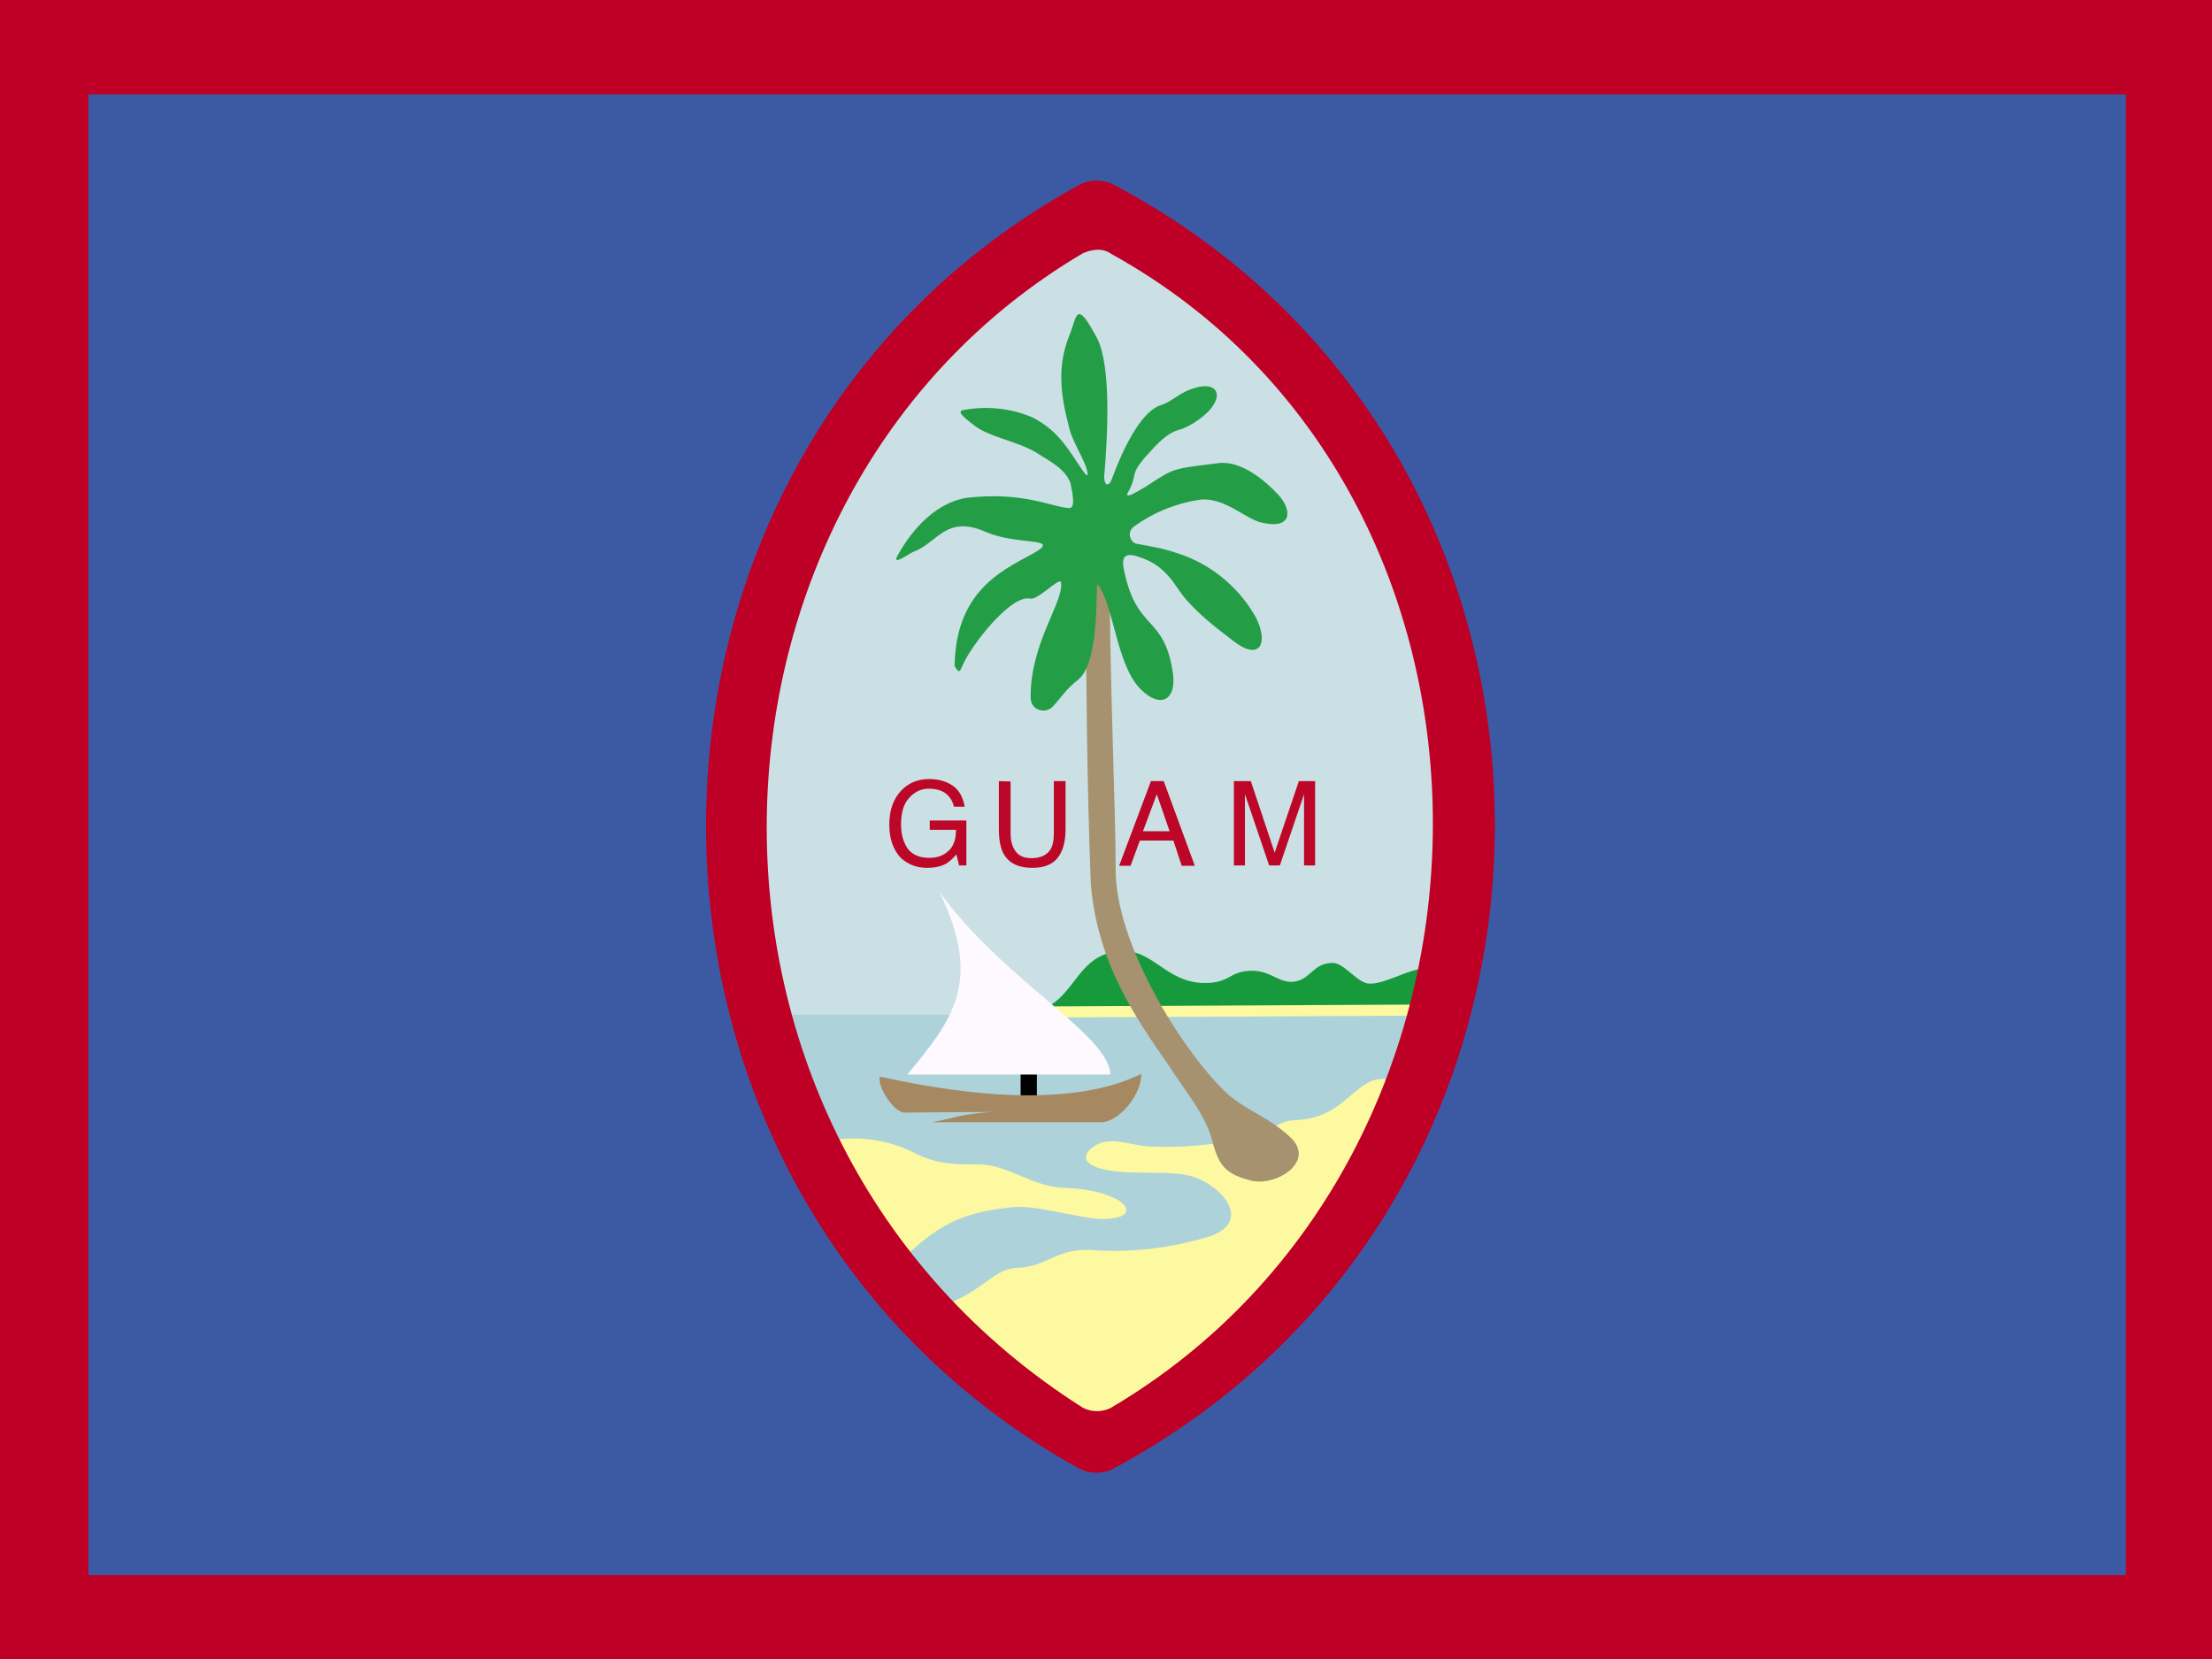
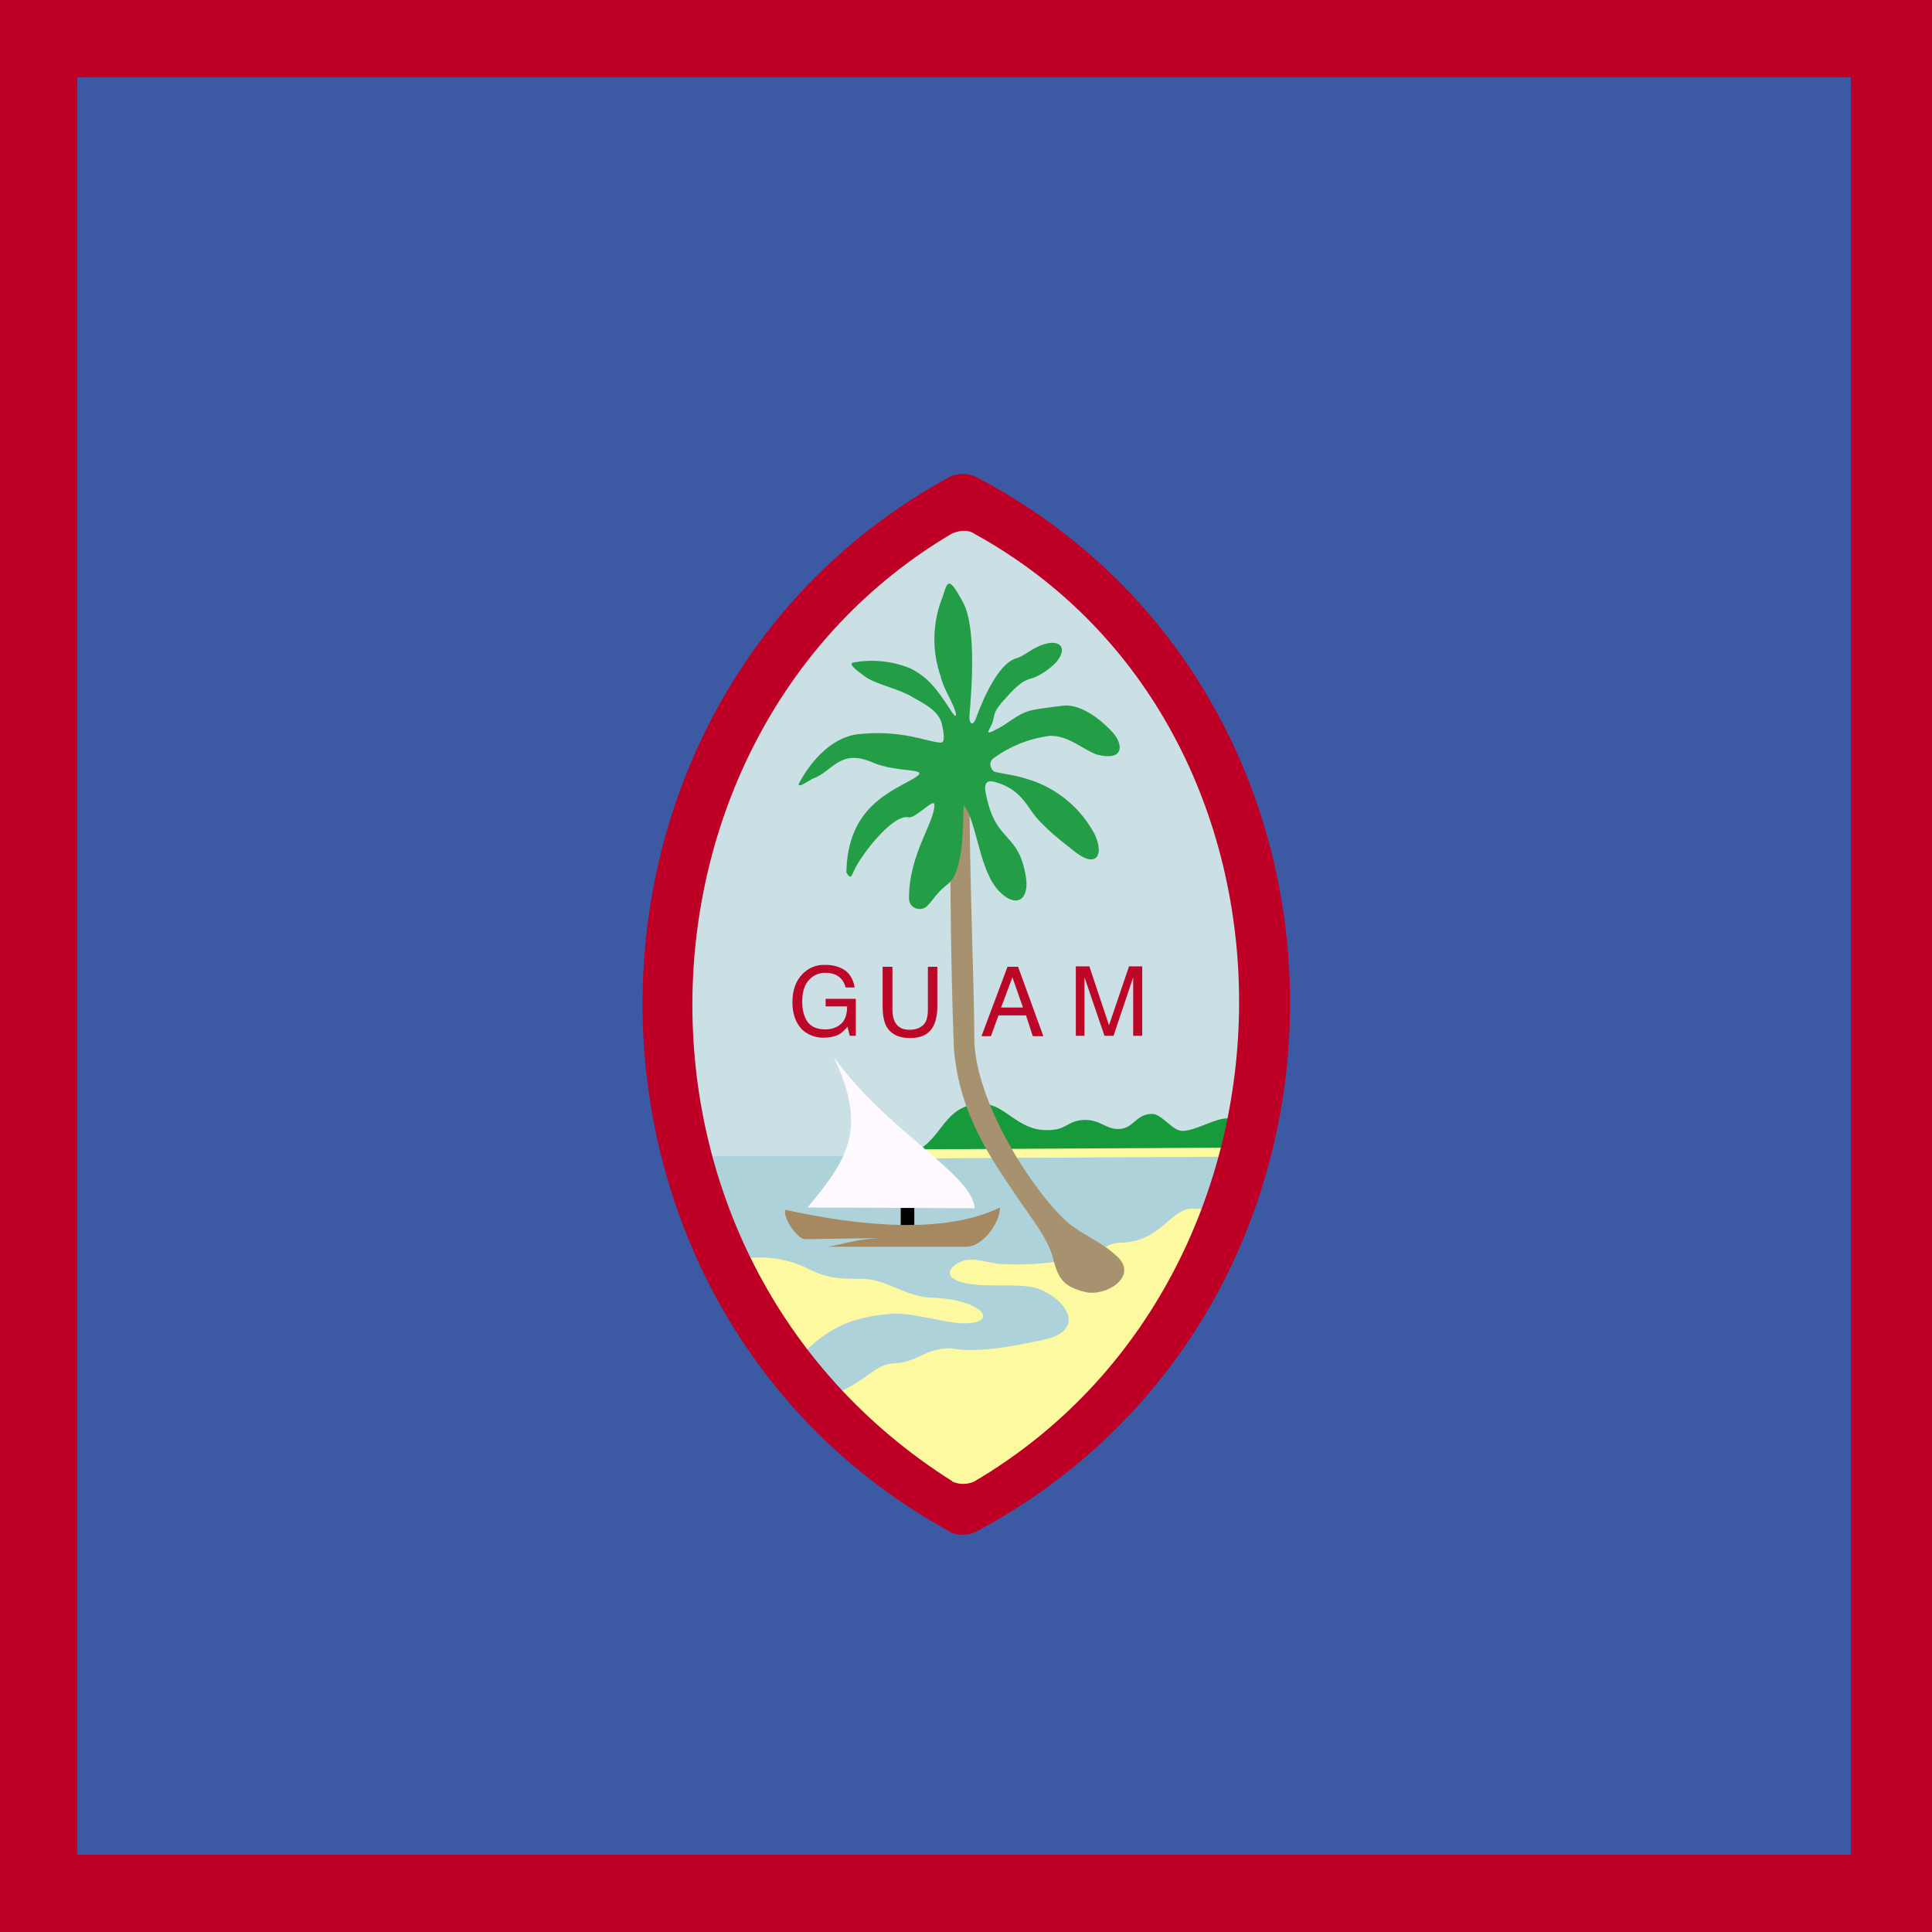
- <svg xmlns="http://www.w3.org/2000/svg" id="flag-icons-gu" viewBox="0 0 640 480">
-   <path fill="#be0027" fill-rule="evenodd" d="M0 0h640v480H0z" />
-   <path fill="#3b5aa3" fill-rule="evenodd" d="M25.6 27.3h589.5v428.4H25.6z" />
-   <path fill="#cbe0e5" fill-rule="evenodd" d="M314.4 413.2a10 10 0 0 0 8.4.1c137.8-73.3 137.8-274.3.1-346.6a10 10 0 0 0-8.7.2c-134.3 73.4-134.7 272.1.1 346.3z" />
-   <path fill="#add2d9" fill-rule="evenodd" d="M314.4 416.9c2 1.7 6.4 1.5 8.4 0 101.5-76 102-123.3 97.6-123.3h-201c-3 0 1.8 48.2 95 123.3" />
-   <path fill="#fdf9a1" fill-rule="evenodd" d="M235.3 331.2a39 39 0 0 1 27.9 1.7c7.6 4 12 4 20.2 4 8.6.2 15.3 6.5 24.6 6.8 17.1.4 24.3 8.9 11 9-6.2 0-19.7-4.3-26.2-3.4-13.6 1.4-22.2 4.4-35 18.7l14.8 10c12.8-5.1 14.9-11 22-11.2 8-.3 10.7-5.2 20-5.2a93 93 0 0 0 33-3.2c14.8-3.4 7.8-13.8-1.2-17.5-7.3-3.1-20.8-.1-29.2-3.2-6.4-2.5-1.2-6.5 2.3-7.3 3.4-.7 7.1.5 11.4 1.2 7.7.6 17.4-.1 24.1-1.2 14-2.1 13.4-6.2 20-6.3 5-.3 8.7-1.7 12-4.1 4-2.7 8.1-8 12.9-7.8l12.7.5-18 40.4-50.7 51.7-26.3 10-57.8-37.7-29.1-44.7z" />
-   <path fill="#179a3b" fill-rule="evenodd" d="m301.8 292 116-.6 2-10.3s-4.1-.6-7.5-.8c-4.1-.3-11.3 4.4-16 4.3-3.5 0-7.3-6-10.7-6-6 0-6.4 5.3-12 5.5-4.5-.2-6.4-3.6-12.3-3.2s-5.6 3.7-13.3 3.5c-10.2-.3-14.3-9.1-22.5-9.2-13.6-.2-14 13-23.8 16.7z" />
-   <path fill="#fdf9a1" fill-rule="evenodd" d="m301.8 294.4 119.4-.6v-3.2l-122.2.6z" />
-   <path fill="#a79270" fill-rule="evenodd" d="M350.8 330.3c1.9 7 3.8 9.4 11.2 11.3 7.3 1.7 18.5-5.4 11.6-12.3-6.6-6.4-13.6-8-19.5-13.8-12.5-12.3-31.3-42.5-31.3-63.8 0-18.3-1.8-55.8-1.8-91.3 0-2.3-7 6.4-7 8.8.4 31.3.4 55 1.6 86.6 2 23.1 13 38.7 22.7 52.7 4.3 6.8 10.6 14 12.5 21.8" />
-   <path fill="#239e46" fill-rule="evenodd" d="M259.6 160.9c-1.5 3 3.6-.9 4.8-1.3 6.7-2.4 9.3-10.8 20.8-5.7 9 3.9 21.1 1.6 14.8 5.6-7.8 4.7-23.5 9.9-23.8 33.2 1.3 2.2 1.4 1.9 2.5-.6 2.4-5.4 13.7-20.1 19.3-18.9 2.3.6 8.9-6.7 9-4.6.7 5.8-9 17.6-8.8 33.3 0 3.7 4.5 4.9 6.6 2.3 2.2-2.3 3.4-4.6 7.2-7.6 6.6-5.4 4.8-28.6 5.6-27.5 4.7 6 5.4 23.3 12.4 30.3 5.9 5.9 10.6 3 9.3-5-2.5-16.4-10.2-11.7-13.9-28.6-.8-3.3-1-6.2 3.4-4.9 5.3 1.6 8.5 4 12.4 10 4 5.8 11.4 11.3 15.7 14.6 7.5 5.8 10.2.8 6.6-6.6a40 40 0 0 0-21-18.2c-6.2-2.2-8.4-2.4-13.8-3.4-1.5-.3-3-3.4-.4-5.1a43 43 0 0 1 19.6-7.7c6.7-.2 12 5.2 16.7 6.6 9.4 2.4 9.4-3.5 5.2-8-3.4-3.7-10.6-10-17.3-9.1-13.5 1.7-12.6 1.3-21 6.8-3 1.8-6.4 3.8-5.1 1.6 3-5.5.2-4.5 4.9-10.1 3.6-4 6.3-7 10-8 3.4-.9 8-4.5 9.3-6.4 3.4-4.6.5-7.3-4.7-5.7-4.6 1.2-7 4.2-10 5-7.4 2.4-13.3 19-14.2 21.4-1.1 2.8-2.4 1.4-2.2-1 1-11.7 2-31.5-2-39.6-6.4-12-5.8-6.4-8.2-.7-3.6 9-2.3 17.5 0 26.3 1 4.4 4.6 9.4 5.3 12.9.5 2.7-1.6-.8-2.8-2.5-3.9-6-6.8-10-13.2-13.3a35 35 0 0 0-20.2-2c-1.8.6 2 3.2 3.5 4.4 4.3 3.4 12.4 4.5 18 7.9 4.6 2.9 8.2 4.7 9.8 8.7.6 3 1.6 7.4-.4 7.3-5.1-.3-13-4.8-29.4-3-8.4 1.2-15.6 8.3-20.3 16.9" />
-   <path fill-rule="evenodd" d="M295.3 310.6h4.7v7.9h-4.7z" />
-   <path fill="#fdf9ff" fill-rule="evenodd" d="M271.7 257.9c18.8 26 49 41.2 49.6 53h-58.8c13.5-16.2 21.8-27.2 9.2-53" />
-   <path fill="#a68861" fill-rule="evenodd" d="M254.6 311.5c25.6 5.7 56.1 8.9 75.6-.8.2 5.7-6.3 14-11.7 14h-49c5.7-.9 9-2.6 18.2-3l-26 .2c-3 .1-8-7.6-7.1-10.4" />
-   <path fill="#be0027" fill-rule="evenodd" d="M312.6 425c2.6 1.5 6.7 1.4 9 .2 147.8-78.7 147.9-294.4.2-372a11 11 0 0 0-9.4.2c-144 78.8-144.4 292 .2 371.7zm.7-17.7a9 9 0 0 0 8 .1c123.6-72.8 125.1-265.1.1-334-2.4-1.8-5.9-1.2-8.3 0-118.4 70.1-125 254.5.2 333.9" />
-   <path fill="#bd0728" d="M268.8 225.4q3.4 0 6 1.4 3.5 1.8 4.3 6.6H276q-.6-2.6-2.6-4-1.8-1.2-4.7-1.2-3.3 0-5.7 2.7-2.3 2.5-2.3 7.6 0 4.2 1.9 7 2 2.7 6.3 2.7 3.3 0 5.4-1.9 2.3-1.9 2.3-6.2H269v-2.7h10.6v13h-2.1l-.8-3.2q-1.6 1.9-3 2.7-2.2 1.2-5.5 1.2-4.3 0-7.5-2.8-3.4-3.6-3.4-9.7t3.3-9.7q3.2-3.5 8.2-3.5m-.6 0" aria-label="G" font-family="helvetica" font-size="25.6" />
-   <path fill="#bd0728" d="M292.4 226.1v15.2q0 2.6 1 4.3 1.4 2.7 5 2.7 4.1 0 5.7-2.8.8-1.6.8-4.2V226h3.4v13.8q0 4.4-1.4 7-2.1 4.3-8.2 4.3-6.3 0-8.5-4.4-1.2-2.5-1.2-6.9V226zm6.3 0" aria-label="U" font-family="helvetica" font-size="25.6" />
-   <path fill="#bd0728" d="m338.4 240.5-3.7-10.7-4 10.7zM333 226h3.7l9 24.5h-3.8l-2.4-7.3h-9.7l-2.7 7.3h-3.3z" aria-label="A" font-family="helvetica" font-size="25.6" />
-   <path fill="#bd0728" d="M357 226h4.9l6.9 20.7 7-20.7h4.7v24.4h-3.2v-20.6l-7 20.6h-3.1l-7-20.6v20.6H357z" aria-label="M" font-family="helvetica" font-size="25.6" />
+ <svg xmlns="http://www.w3.org/2000/svg" id="flag-icons-gu" viewBox="0 0 512 512">
+   <path fill="#be0027" fill-rule="evenodd" d="M0 0h512v512H0z" />
+   <path fill="#3b5aa3" fill-rule="evenodd" d="M20.5 20.5h470v471h-470z" />
+   <path fill="#cbe0e5" fill-rule="evenodd" d="M251.9 396.1c1.8 1 4.7 1 6.3.1 103.3-55 103.4-205.8.1-260a8 8 0 0 0-6.6.1c-100.7 55.1-101 204.2.2 259.8" />
+   <path fill="#add2d9" fill-rule="evenodd" d="M251.9 398.9c1.6 1.3 4.8 1.1 6.3 0 76.1-57 76.6-92.5 73.2-92.5H180.7c-2.3 0 1.3 36.1 71.2 92.4z" />
+   <path fill="#fdf9a1" fill-rule="evenodd" d="M192.6 334.6a29 29 0 0 1 20.9 1.3c5.7 3 9 3 15.1 3 6.5.1 11.5 4.9 18.5 5 12.8.4 18.3 6.7 8.3 6.8-4.7 0-14.8-3.2-19.7-2.5-10.2 1-16.7 3.3-26.3 14l11.1 7.6c9.6-4 11.2-8.3 16.5-8.5 6-.2 8-4 15-4 7.9 1.5 18.5-1 24.8-2.3 11.1-2.6 5.8-10.3-.9-13.2-5.4-2.3-15.6 0-22-2.3-4.7-1.9-.8-4.9 1.8-5.5s5.4.4 8.6.9c5.8.5 13 0 18-.9 10.5-1.6 10-4.7 15.1-4.7a16 16 0 0 0 9-3.1c3-2 6-6 9.6-5.9l9.6.4L312 351l-38 38.8-19.8 7.5L211 369l-22-33.5z" />
+   <path fill="#179a3b" fill-rule="evenodd" d="m242.4 305.1 87-.4 1.6-7.7-5.6-.6c-3.2-.2-8.5 3.3-12.1 3.3-2.6 0-5.5-4.6-8-4.5-4.4 0-4.8 4-9 4-3.4 0-4.8-2.6-9.2-2.4-4.6.3-4.2 2.8-10 2.7-7.7-.2-10.7-6.9-16.8-7-10.3 0-10.6 9.8-17.9 12.6" />
+   <path fill="#fdf9a1" fill-rule="evenodd" d="m242.4 307 89.6-.5v-2.4l-91.6.5z" />
+   <path fill="#a79270" fill-rule="evenodd" d="M279.2 334c1.4 5.2 2.9 7 8.4 8.4 5.5 1.3 13.9-4 8.7-9.2-5-4.8-10.2-6-14.6-10.4-9.4-9.2-23.5-31.9-23.5-47.8 0-13.8-1.3-41.9-1.3-68.5 0-1.8-5.2 4.8-5.2 6.5.2 23.6.2 41.3 1.1 65 1.5 17.4 9.8 29 17 39.6 3.3 5 8 10.5 9.4 16.3z" />
+   <path fill="#239e46" fill-rule="evenodd" d="M211.9 207.3c-1.2 2.2 2.7-.6 3.6-1 5-1.7 7-8 15.6-4.3 6.8 3 16 1.3 11.2 4.2-6 3.6-17.7 7.5-18 25 1 1.7 1.2 1.4 2-.4 1.7-4 10.3-15.2 14.5-14.2 1.7.4 6.6-5 6.8-3.5.4 4.4-6.8 13.2-6.7 25 0 2.8 3.4 3.7 5 1.8 1.6-1.7 2.5-3.5 5.4-5.7 5-4.1 3.6-21.5 4.2-20.7 3.5 4.6 4 17.5 9.4 22.8 4.3 4.4 7.9 2.3 7-3.8-2-12.3-7.8-8.8-10.5-21.5-.6-2.5-.7-4.7 2.5-3.7 4 1.2 6.4 3 9.4 7.6 3 4.3 8.5 8.4 11.8 11 5.6 4.3 7.6.5 4.9-5a30 30 0 0 0-15.8-13.8c-4.6-1.6-6.3-1.7-10.4-2.5-1-.2-2.3-2.6-.3-3.8a32 32 0 0 1 14.8-5.8c5-.1 9 3.9 12.5 5 7.1 1.8 7-2.7 4-6-2.6-2.8-8-7.5-13-7-10.2 1.3-9.6 1-15.8 5.2-2.3 1.3-4.8 2.8-3.9 1.2 2.3-4.1.1-3.4 3.7-7.6 2.7-3 4.7-5.3 7.5-6 2.6-.7 6-3.4 7-4.8 2.6-3.5.4-5.5-3.5-4.3-3.4 1-5.3 3.2-7.6 3.8-5.5 1.7-10 14.3-10.6 16-.9 2.2-1.8 1.1-1.7-.7.8-8.8 1.6-23.7-1.5-29.8-4.7-9-4.3-4.8-6.1-.5a30 30 0 0 0 0 19.8c.7 3.3 3.4 7 4 9.7.3 2-1.3-.7-2.1-1.9-3-4.5-5.2-7.6-10-10a27 27 0 0 0-15.2-1.5c-1.3.4 1.5 2.4 2.7 3.3 3.2 2.6 9.3 3.4 13.4 6 3.6 2 6.3 3.5 7.4 6.5.5 2.2 1.2 5.5-.2 5.4-3.9-.2-9.9-3.5-22.2-2.2-6.3.9-11.7 6.3-15.2 12.7" />
+   <path fill-rule="evenodd" d="M238.7 319.8h3.6v6h-3.6z" />
+   <path fill="#fdf9ff" fill-rule="evenodd" d="M221 280.2c14.1 19.6 36.8 31 37.3 40L214 320c10.1-12.2 16.3-20.5 6.9-39.9z" />
+   <path fill="#a68861" fill-rule="evenodd" d="M208.1 320.6c19.3 4.3 42.2 6.6 56.9-.6 0 4.3-4.8 10.4-8.8 10.4h-36.9c4.3-.6 6.7-1.9 13.7-2.3l-19.6.3c-2.1 0-6-5.7-5.3-7.8" />
+   <path fill="#be0027" fill-rule="evenodd" d="M251.7 406a8 8 0 0 0 6.8 0c111.1-59.1 111.2-221.3.2-279.6a8 8 0 0 0-7.1 0c-108.3 59.3-108.6 219.7.1 279.5zm.6-13.4a7 7 0 0 0 5.9 0c93-54.7 94.1-199.3.1-251.1-1.8-1.3-4.4-.9-6.2 0-89 52.7-94 191.4.2 251z" />
+   <path fill="#bd0728" d="M218.7 255.7q2.6 0 4.5 1 2.7 1.4 3.3 5h-2.4q-.5-2-2-3-1.3-.9-3.5-.9-2.5 0-4.3 2-1.7 1.9-1.7 5.7 0 3.2 1.4 5.3 1.5 2 4.7 2 2.5 0 4.1-1.4 1.7-1.4 1.7-4.7h-5.7v-2h8v9.8h-1.6l-.6-2.4q-1.2 1.4-2.2 2-1.7.9-4.2.9-3.2 0-5.6-2.1-2.6-2.7-2.6-7.3t2.5-7.3 6.2-2.6m-.4 0" aria-label="G" font-family="helvetica" font-size="25.6" />
+   <path fill="#bd0728" d="M236.5 256.2v11.4q0 2 .7 3.3 1.1 2 3.8 2 3.1 0 4.3-2.1.6-1.2.6-3.2v-11.4h2.5v10.4q0 3.3-1 5.2-1.6 3.3-6.2 3.3-4.7 0-6.4-3.3-.9-1.9-.9-5.2v-10.4zm4.7 0" aria-label="U" font-family="helvetica" font-size="25.6" />
+   <path fill="#bd0728" d="m271.1 267-2.8-8-3 8zm-4.1-10.8h2.8l6.7 18.4h-2.8l-1.8-5.5h-7.3l-2 5.5h-2.5z" aria-label="A" font-family="helvetica" font-size="25.6" />
+   <path fill="#bd0728" d="M285.1 256.1h3.6l5.2 15.6 5.3-15.6h3.5v18.4h-2.4V259l-5.2 15.5h-2.4l-5.3-15.5v15.5h-2.3z" aria-label="M" font-family="helvetica" font-size="25.6" />
</svg>
